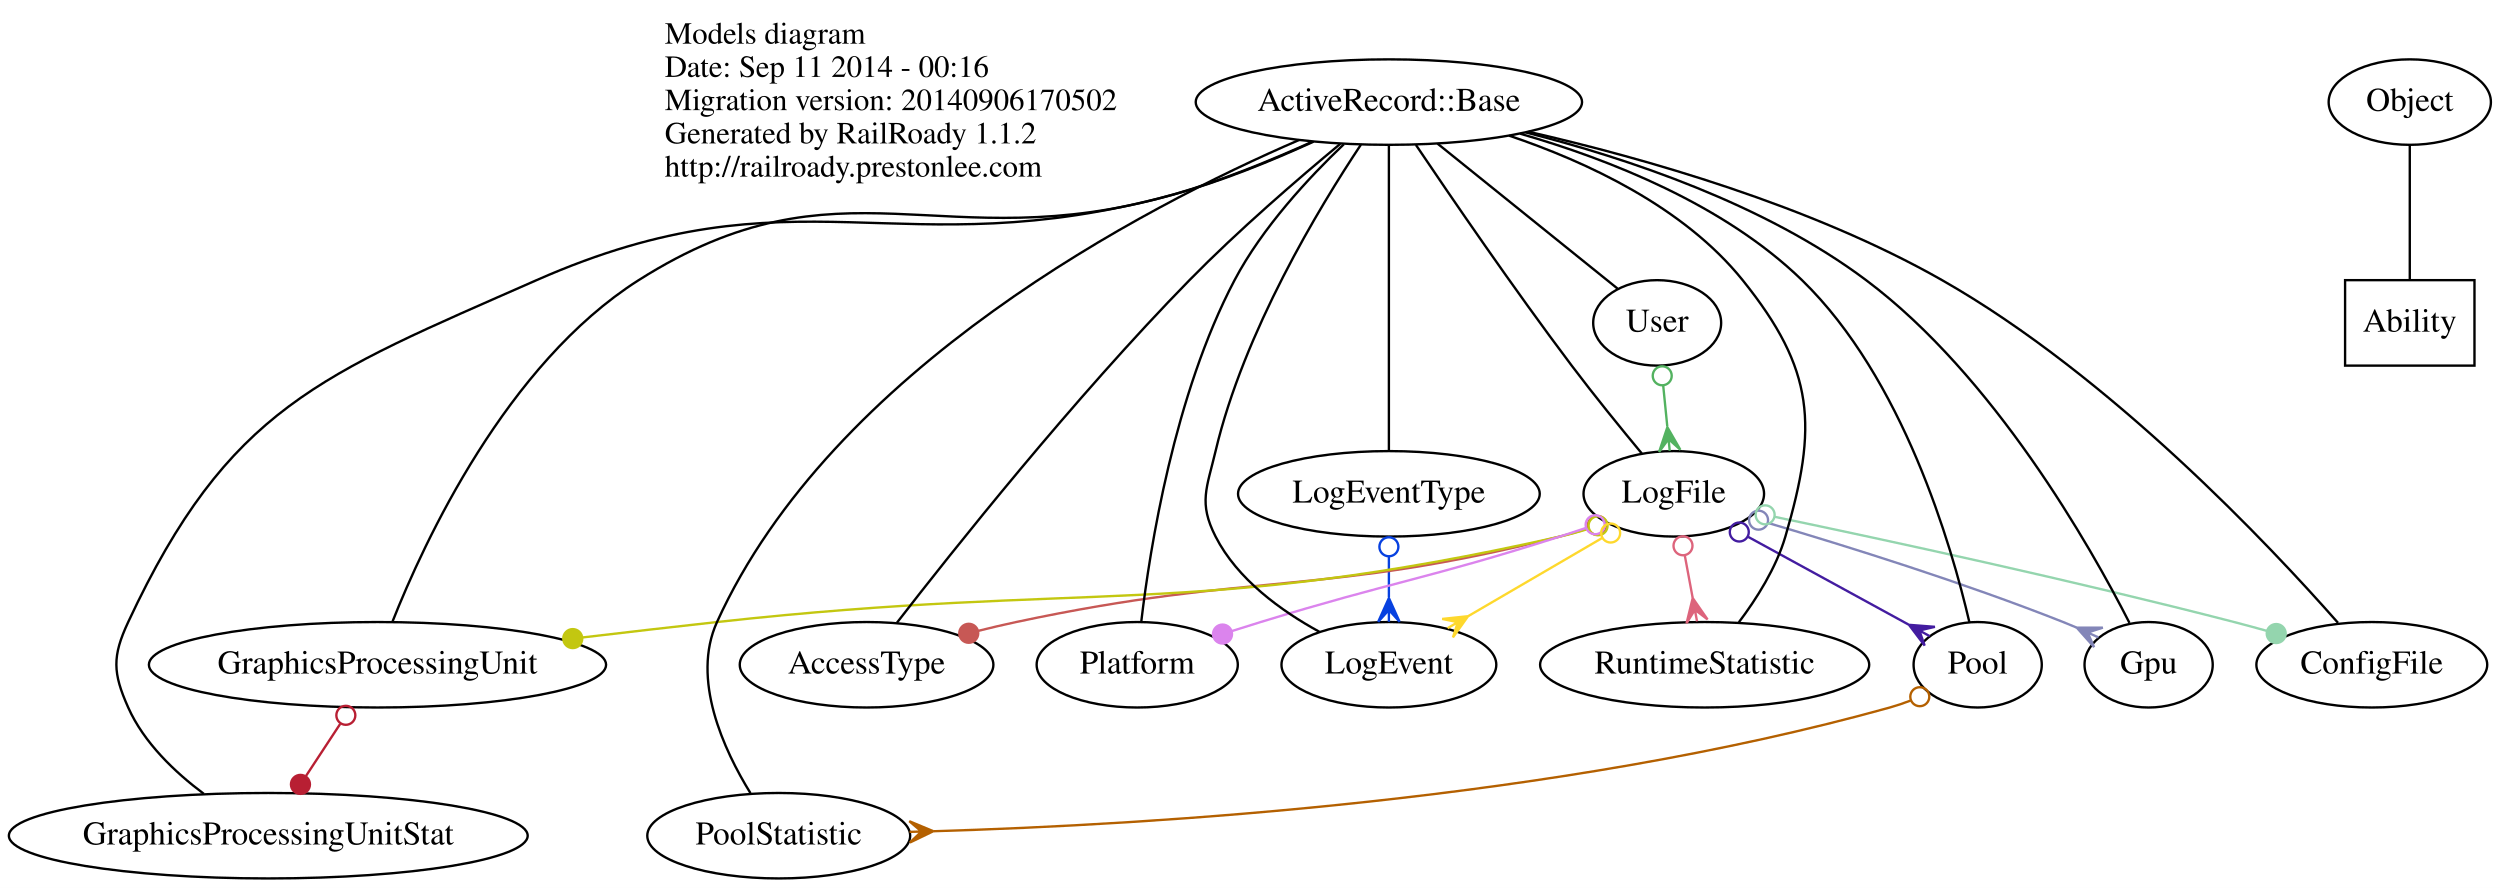
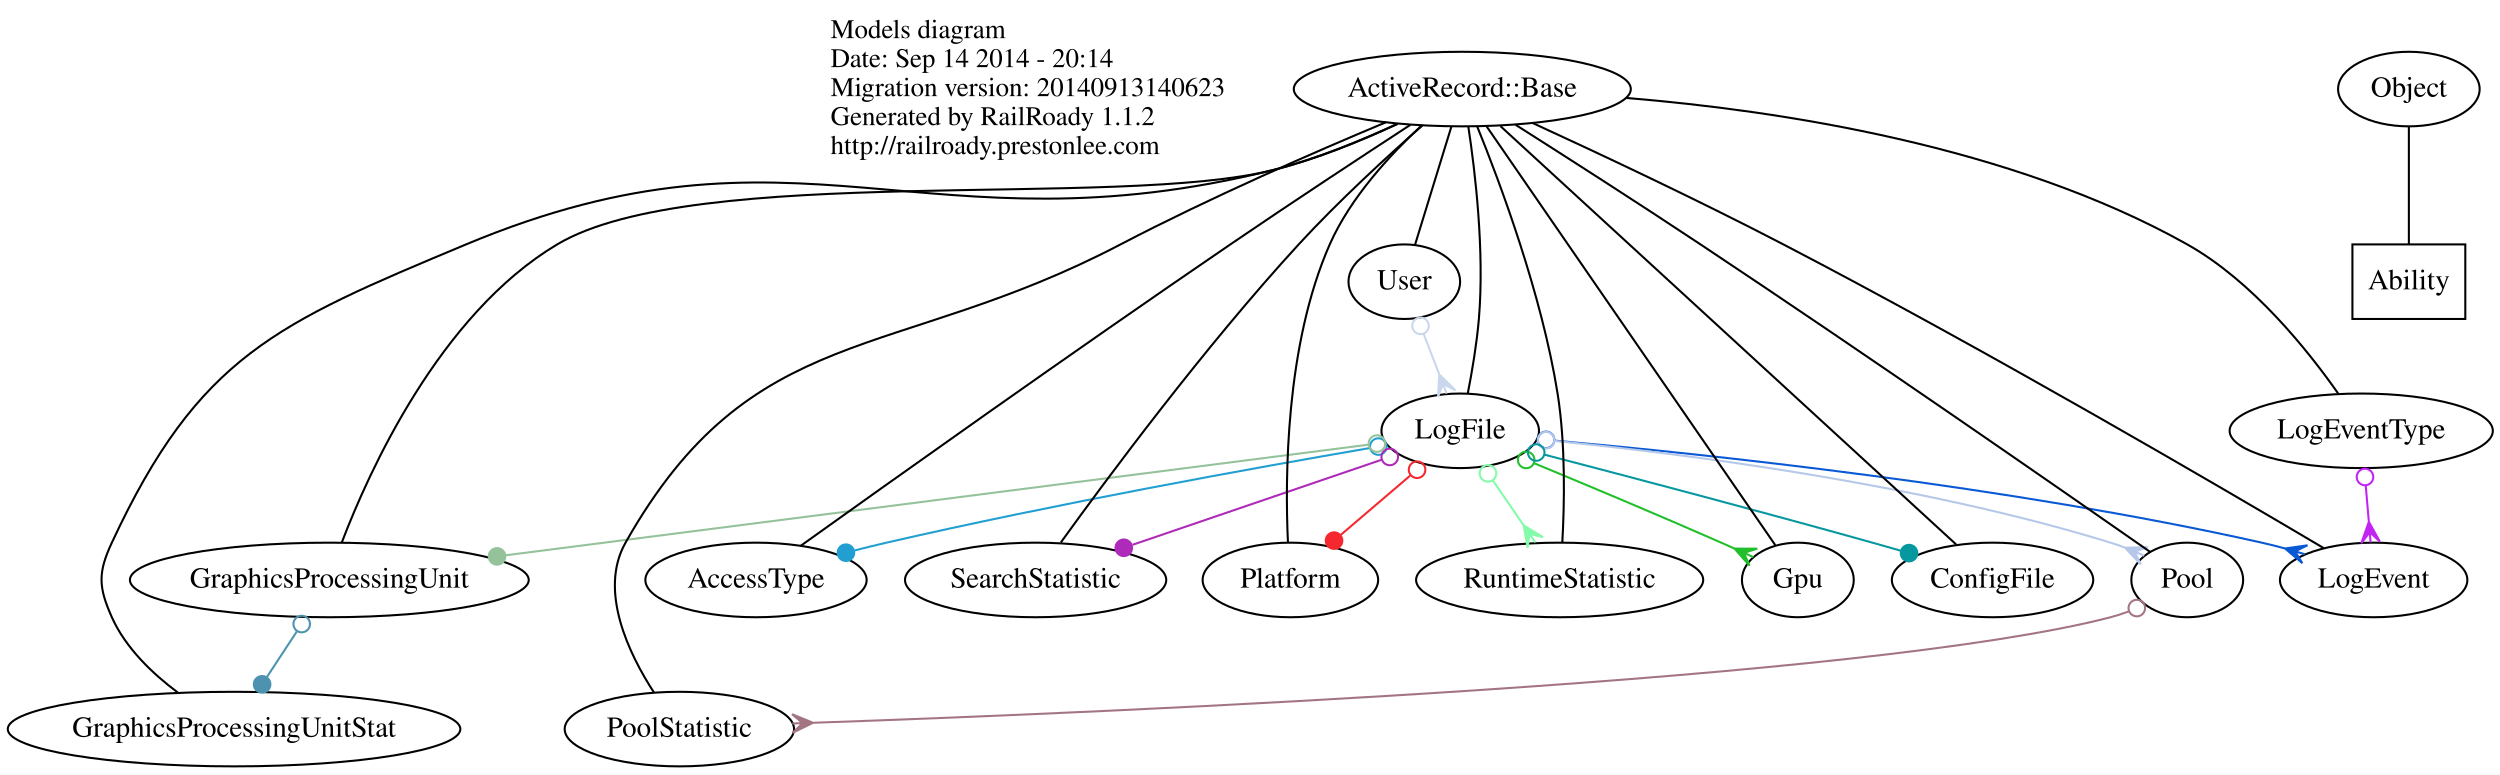
- <svg xmlns="http://www.w3.org/2000/svg" width="1053pt" height="374pt" viewBox="0.00 0.00 1053.00 374.00">
+ <svg xmlns="http://www.w3.org/2000/svg" width="1207pt" height="374pt" viewBox="0.00 0.00 1207.00 374.00">
  <g id="graph0" class="graph" transform="scale(1 1) rotate(0) translate(4 370)">
-     <polygon fill="white" stroke="none" points="-4,4 -4,-370 1049,-370 1049,4 -4,4" />
+     <polygon fill="white" stroke="none" points="-4,4 -4,-370 1203,-370 1203,4 -4,4" />
    <g id="node1" class="node">
-       <text text-anchor="start" x="276" y="-351.6" font-family="Times,serif" font-size="13.00">Models diagram</text>
-       <text text-anchor="start" x="276" y="-337.6" font-family="Times,serif" font-size="13.00">Date: Sep 11 2014 - 00:16</text>
-       <text text-anchor="start" x="276" y="-323.6" font-family="Times,serif" font-size="13.00">Migration version: 20140906170502</text>
-       <text text-anchor="start" x="276" y="-309.6" font-family="Times,serif" font-size="13.00">Generated by RailRoady 1.1.2</text>
-       <text text-anchor="start" x="276" y="-295.6" font-family="Times,serif" font-size="13.00">http://railroady.prestonlee.com</text>
+       <text text-anchor="start" x="397" y="-351.6" font-family="Times,serif" font-size="13.00">Models diagram</text>
+       <text text-anchor="start" x="397" y="-337.6" font-family="Times,serif" font-size="13.00">Date: Sep 14 2014 - 20:14</text>
+       <text text-anchor="start" x="397" y="-323.6" font-family="Times,serif" font-size="13.00">Migration version: 20140913140623</text>
+       <text text-anchor="start" x="397" y="-309.6" font-family="Times,serif" font-size="13.00">Generated by RailRoady 1.1.2</text>
+       <text text-anchor="start" x="397" y="-295.6" font-family="Times,serif" font-size="13.00">http://railroady.prestonlee.com</text>
    </g>
    <g id="node2" class="node">
      <ellipse fill="none" stroke="black" cx="361" cy="-90" rx="53.418" ry="18" />
      <text text-anchor="middle" x="361" y="-86.3" font-family="Times,serif" font-size="14.00">AccessType</text>
    </g>
    <g id="node3" class="node">
      <ellipse fill="none" stroke="black" cx="324" cy="-18" rx="55.368" ry="18" />
      <text text-anchor="middle" x="324" y="-14.3" font-family="Times,serif" font-size="14.00">PoolStatistic</text>
    </g>
    <g id="node4" class="node">
      <ellipse fill="none" stroke="black" cx="109" cy="-18" rx="109.261" ry="18" />
      <text text-anchor="middle" x="109" y="-14.3" font-family="Times,serif" font-size="14.00">GraphicsProcessingUnitStat</text>
    </g>
    <g id="node5" class="node">
+       <ellipse fill="none" stroke="black" cx="496" cy="-90" rx="63.067" ry="18" />
+       <text text-anchor="middle" x="496" y="-86.3" font-family="Times,serif" font-size="14.00">SearchStatistic</text>
+     </g>
+     <g id="node6" class="node">
      <ellipse fill="none" stroke="black" cx="155" cy="-90" rx="96.287" ry="18" />
      <text text-anchor="middle" x="155" y="-86.3" font-family="Times,serif" font-size="14.00">GraphicsProcessingUnit</text>
    </g>
-     <g id="edge4" class="edge">
-       <path fill="none" stroke="#b81f33" d="M139.298,-65.106C134.633,-58.007 129.522,-50.229 124.848,-43.116" />
-       <ellipse fill="none" stroke="#b81f33" cx="141.668" cy="-68.712" rx="4" ry="4" />
-       <ellipse fill="#b81f33" stroke="#b81f33" cx="122.549" cy="-39.618" rx="4" ry="4" />
-     </g>
-     <g id="node6" class="node">
-       <ellipse fill="none" stroke="black" cx="475" cy="-90" rx="42.37" ry="18" />
-       <text text-anchor="middle" x="475" y="-86.3" font-family="Times,serif" font-size="14.00">Platform</text>
+     <g id="edge5" class="edge">
+       <path fill="none" stroke="#4d93af" d="M139.298,-65.106C134.633,-58.007 129.522,-50.229 124.848,-43.116" />
+       <ellipse fill="none" stroke="#4d93af" cx="141.668" cy="-68.712" rx="4" ry="4" />
+       <ellipse fill="#4d93af" stroke="#4d93af" cx="122.549" cy="-39.618" rx="4" ry="4" />
    </g>
    <g id="node7" class="node">
-       <ellipse fill="none" stroke="black" cx="581" cy="-90" rx="45.244" ry="18" />
-       <text text-anchor="middle" x="581" y="-86.3" font-family="Times,serif" font-size="14.00">LogEvent</text>
+       <ellipse fill="none" stroke="black" cx="619" cy="-90" rx="42.37" ry="18" />
+       <text text-anchor="middle" x="619" y="-86.3" font-family="Times,serif" font-size="14.00">Platform</text>
    </g>
    <g id="node8" class="node">
-       <polygon fill="none" stroke="black" points="1038.25,-252 983.75,-252 983.75,-216 1038.25,-216 1038.25,-252" />
-       <text text-anchor="middle" x="1011" y="-230.3" font-family="Times,serif" font-size="14.00">Ability</text>
+       <ellipse fill="none" stroke="black" cx="1142" cy="-90" rx="45.244" ry="18" />
+       <text text-anchor="middle" x="1142" y="-86.3" font-family="Times,serif" font-size="14.00">LogEvent</text>
    </g>
    <g id="node9" class="node">
-       <ellipse fill="none" stroke="black" cx="714" cy="-90" rx="69.316" ry="18" />
-       <text text-anchor="middle" x="714" y="-86.3" font-family="Times,serif" font-size="14.00">RuntimeStatistic</text>
+       <polygon fill="none" stroke="black" points="1186.25,-252 1131.75,-252 1131.75,-216 1186.25,-216 1186.25,-252" />
+       <text text-anchor="middle" x="1159" y="-230.3" font-family="Times,serif" font-size="14.00">Ability</text>
    </g>
    <g id="node10" class="node">
-       <ellipse fill="none" stroke="black" cx="829" cy="-90" rx="27" ry="18" />
-       <text text-anchor="middle" x="829" y="-86.3" font-family="Times,serif" font-size="14.00">Pool</text>
-     </g>
-     <g id="edge10" class="edge">
-       <path fill="none" stroke="#b46000" d="M800.76,-74.933C797.847,-73.814 794.894,-72.806 792,-72 652.064,-33.011 480.969,-22.612 389.351,-19.898" />
-       <ellipse fill="none" stroke="#b46000" cx="804.617" cy="-76.549" rx="4" ry="4" />
-       <polygon fill="#b46000" stroke="#b46000" points="389.115,-19.892 379.242,-15.119 384.117,-19.755 379.119,-19.618 379.119,-19.618 379.119,-19.618 384.117,-19.755 378.995,-24.116 389.115,-19.892 389.115,-19.892" />
+       <ellipse fill="none" stroke="black" cx="749" cy="-90" rx="69.316" ry="18" />
+       <text text-anchor="middle" x="749" y="-86.3" font-family="Times,serif" font-size="14.00">RuntimeStatistic</text>
    </g>
    <g id="node11" class="node">
-       <ellipse fill="none" stroke="black" cx="581" cy="-162" rx="63.541" ry="18" />
-       <text text-anchor="middle" x="581" y="-158.3" font-family="Times,serif" font-size="14.00">LogEventType</text>
+       <ellipse fill="none" stroke="black" cx="1052" cy="-90" rx="27" ry="18" />
+       <text text-anchor="middle" x="1052" y="-86.3" font-family="Times,serif" font-size="14.00">Pool</text>
    </g>
-     <g id="edge12" class="edge">
-       <path fill="none" stroke="#0741e0" d="M581,-135.64C581,-130.063 581,-124.132 581,-118.476" />
-       <ellipse fill="none" stroke="#0741e0" cx="581" cy="-139.697" rx="4" ry="4" />
-       <polygon fill="#0741e0" stroke="#0741e0" points="581,-118.104 585.5,-108.104 581,-113.104 581,-108.104 581,-108.104 581,-108.104 581,-113.104 576.5,-108.104 581,-118.104 581,-118.104" />
+     <g id="edge11" class="edge">
+       <path fill="none" stroke="#a37582" d="M1023.79,-74.823C1020.87,-73.726 1017.91,-72.754 1015,-72 897.707,-41.597 537.236,-26.227 388.85,-21.055" />
+       <ellipse fill="none" stroke="#a37582" cx="1027.65" cy="-76.423" rx="4" ry="4" />
+       <polygon fill="#a37582" stroke="#a37582" points="388.533,-21.044 378.693,-16.202 383.536,-20.872 378.539,-20.7 378.539,-20.7 378.539,-20.7 383.536,-20.872 378.384,-25.197 388.533,-21.044 388.533,-21.044" />
    </g>
    <g id="node12" class="node">
-       <ellipse fill="none" stroke="black" cx="694" cy="-234" rx="26.949" ry="18" />
-       <text text-anchor="middle" x="694" y="-230.3" font-family="Times,serif" font-size="14.00">User</text>
+       <ellipse fill="none" stroke="black" cx="1136" cy="-162" rx="63.541" ry="18" />
+       <text text-anchor="middle" x="1136" y="-158.3" font-family="Times,serif" font-size="14.00">LogEventType</text>
+     </g>
+     <g id="edge13" class="edge">
+       <path fill="none" stroke="#c224f3" d="M1138.17,-135.64C1138.65,-130.063 1139.16,-124.132 1139.64,-118.476" />
+       <ellipse fill="none" stroke="#c224f3" cx="1137.82" cy="-139.711" rx="4" ry="4" />
+       <polygon fill="#c224f3" stroke="#c224f3" points="1139.68,-118.068 1145.02,-108.489 1140.11,-113.086 1140.53,-108.104 1140.53,-108.104 1140.53,-108.104 1140.11,-113.086 1136.05,-107.72 1139.68,-118.068 1139.68,-118.068" />
    </g>
    <g id="node13" class="node">
+       <ellipse fill="none" stroke="black" cx="674" cy="-234" rx="26.949" ry="18" />
+       <text text-anchor="middle" x="674" y="-230.3" font-family="Times,serif" font-size="14.00">User</text>
+     </g>
+     <g id="node14" class="node">
      <ellipse fill="none" stroke="black" cx="701" cy="-162" rx="38.021" ry="18" />
      <text text-anchor="middle" x="701" y="-158.3" font-family="Times,serif" font-size="14.00">LogFile</text>
    </g>
+     <g id="edge15" class="edge">
+       <path fill="none" stroke="#c8d7ec" d="M683.343,-208.778C685.747,-202.544 688.347,-195.805 690.793,-189.463" />
+       <ellipse fill="none" stroke="#c8d7ec" cx="681.838" cy="-212.679" rx="4" ry="4" />
+       <polygon fill="#c8d7ec" stroke="#c8d7ec" points="690.861,-189.286 698.658,-181.576 692.66,-184.621 694.46,-179.956 694.46,-179.956 694.46,-179.956 692.66,-184.621 690.261,-178.337 690.861,-189.286 690.861,-189.286" />
+     </g>
+     <g id="edge17" class="edge">
+       <path fill="none" stroke="#219fd1" d="M657.31,-153.678C602.547,-144.262 505.919,-126.862 424,-108 419.001,-106.849 413.799,-105.573 408.623,-104.253" />
+       <ellipse fill="none" stroke="#219fd1" cx="661.462" cy="-154.389" rx="4" ry="4" />
+       <ellipse fill="#219fd1" stroke="#219fd1" cx="404.415" cy="-103.159" rx="4" ry="4" />
+     </g>
+     <g id="edge25" class="edge">
+       <path fill="none" stroke="#ae2ab8" d="M662.795,-147.954C628.844,-136.361 579.109,-119.379 542.784,-106.975" />
+       <ellipse fill="none" stroke="#ae2ab8" cx="666.966" cy="-149.379" rx="4" ry="4" />
+       <ellipse fill="#ae2ab8" stroke="#ae2ab8" cx="538.57" cy="-105.536" rx="4" ry="4" />
+     </g>
+     <g id="edge23" class="edge">
+       <path fill="none" stroke="#94c29a" d="M656.69,-155.319C565.948,-143.686 357.633,-116.979 239.964,-101.893" />
+       <ellipse fill="none" stroke="#94c29a" cx="660.785" cy="-155.844" rx="4" ry="4" />
+       <ellipse fill="#94c29a" stroke="#94c29a" cx="235.966" cy="-101.38" rx="4" ry="4" />
+     </g>
+     <g id="edge19" class="edge">
+       <path fill="none" stroke="#f5282f" d="M676.819,-140.358C666.271,-131.354 653.927,-120.816 643.36,-111.795" />
+       <ellipse fill="none" stroke="#f5282f" cx="680.165" cy="-143.214" rx="4" ry="4" />
+       <ellipse fill="#f5282f" stroke="#f5282f" cx="640.083" cy="-108.998" rx="4" ry="4" />
+     </g>
+     <g id="edge24" class="edge">
+       <path fill="none" stroke="#0958d4" d="M746.543,-157.275C819.344,-150.76 966.142,-135.32 1088,-108 1091.62,-107.189 1095.34,-106.248 1099.06,-105.233" />
+       <ellipse fill="none" stroke="#0958d4" cx="742.445" cy="-157.637" rx="4" ry="4" />
+       <polygon fill="#0958d4" stroke="#0958d4" points="1099.22,-105.187 1110.07,-106.734 1104.02,-103.799 1108.83,-102.411 1108.83,-102.411 1108.83,-102.411 1104.02,-103.799 1107.58,-98.088 1099.22,-105.187 1099.22,-105.187" />
+     </g>
+     <g id="edge21" class="edge">
+       <path fill="none" stroke="#84fba8" d="M716.787,-137.978C721.478,-131.136 726.647,-123.599 731.444,-116.603" />
+       <ellipse fill="none" stroke="#84fba8" cx="714.395" cy="-141.466" rx="4" ry="4" />
+       <polygon fill="#84fba8" stroke="#84fba8" points="731.603,-116.371 740.969,-110.669 734.43,-112.248 737.258,-108.124 737.258,-108.124 737.258,-108.124 734.43,-112.248 733.547,-105.579 731.603,-116.371 731.603,-116.371" />
+     </g>
+     <g id="edge22" class="edge">
+       <path fill="none" stroke="#b6c8e9" d="M746.486,-157.113C808.349,-150.977 921.965,-136.673 1015,-108 1017.28,-107.297 1019.6,-106.484 1021.92,-105.603" />
+       <ellipse fill="none" stroke="#b6c8e9" cx="742.455" cy="-157.504" rx="4" ry="4" />
+       <polygon fill="#b6c8e9" stroke="#b6c8e9" points="1022.02,-105.558 1032.98,-105.846 1026.63,-103.627 1031.24,-101.695 1031.24,-101.695 1031.24,-101.695 1026.63,-103.627 1029.51,-97.545 1022.02,-105.558 1022.02,-105.558" />
+     </g>
+     <g id="node15" class="node">
+       <ellipse fill="none" stroke="black" cx="864" cy="-90" rx="27" ry="18" />
+       <text text-anchor="middle" x="864" y="-86.3" font-family="Times,serif" font-size="14.00">Gpu</text>
+     </g>
+     <g id="edge20" class="edge">
+       <path fill="none" stroke="#22bf2c" d="M736.672,-146.358C761.974,-135.884 796.684,-121.336 827,-108 829.05,-107.098 831.16,-106.159 833.283,-105.206" />
+       <ellipse fill="none" stroke="#22bf2c" cx="732.833" cy="-147.944" rx="4" ry="4" />
+       <polygon fill="#22bf2c" stroke="#22bf2c" points="833.426,-105.141 844.392,-105.104 837.979,-103.074 842.532,-101.007 842.532,-101.007 842.532,-101.007 837.979,-103.074 840.672,-96.909 833.426,-105.141 833.426,-105.141" />
+     </g>
+     <g id="node16" class="node">
+       <ellipse fill="none" stroke="black" cx="958" cy="-90" rx="48.618" ry="18" />
+       <text text-anchor="middle" x="958" y="-86.3" font-family="Times,serif" font-size="14.00">ConfigFile</text>
+     </g>
+     <g id="edge18" class="edge">
+       <path fill="none" stroke="#06979f" d="M741.804,-150.449C782.086,-139.959 845.4,-123.27 900,-108 904.467,-106.751 909.12,-105.426 913.763,-104.089" />
+       <ellipse fill="none" stroke="#06979f" cx="737.688" cy="-151.52" rx="4" ry="4" />
+       <ellipse fill="#06979f" stroke="#06979f" cx="917.689" cy="-102.952" rx="4" ry="4" />
+     </g>
+     <g id="node17" class="node">
+       <ellipse fill="none" stroke="black" cx="702" cy="-327" rx="81.365" ry="18" />
+       <text text-anchor="middle" x="702" y="-323.3" font-family="Times,serif" font-size="14.00">ActiveRecord::Base</text>
+     </g>
+     <g id="edge1" class="edge">
+       <path fill="none" stroke="black" d="M676.951,-309.746C654.162,-294.888 619.655,-272.215 590,-252 513.1,-199.579 423.107,-135.493 382.641,-106.528" />
+     </g>
+     <g id="edge2" class="edge">
+       <path fill="none" stroke="black" d="M665.024,-310.928C631.18,-296.78 579.98,-274.482 537,-252 427.112,-194.521 359.001,-215.972 298,-108 284.856,-84.735 299.69,-54.22 311.745,-35.639" />
+     </g>
+     <g id="edge3" class="edge">
+       <path fill="none" stroke="black" d="M670.8,-310.197C653.596,-302.201 631.602,-293.125 611,-288 442.078,-245.979 381.601,-319.139 221,-252 129.33,-213.677 91.911,-198.086 50,-108 43.251,-93.493 43.484,-86.613 50,-72 56.617,-57.161 69.669,-44.741 81.819,-35.663" />
+     </g>
+     <g id="edge4" class="edge">
+       <path fill="none" stroke="black" d="M682.72,-309.412C666.232,-294.889 642.196,-272.898 623,-252 577.482,-202.447 529.952,-138.308 508.19,-108.129" />
+     </g>
+     <g id="edge6" class="edge">
+       <path fill="none" stroke="black" d="M670.776,-310.293C653.565,-302.324 631.572,-293.245 611,-288 536.092,-268.903 331.402,-291.582 265,-252 208.152,-218.113 173.979,-142.089 161.002,-108.048" />
+     </g>
+     <g id="edge7" class="edge">
+       <path fill="none" stroke="black" d="M682.247,-309.322C667.414,-295.569 648.005,-274.691 638,-252 616.54,-203.326 616.411,-138.768 617.813,-108.309" />
+     </g>
+     <g id="edge8" class="edge">
+       <path fill="none" stroke="black" d="M735.891,-310.637C767.515,-296.109 815.867,-273.405 857,-252 955.302,-200.845 1069.21,-134.207 1117.91,-105.354" />
+     </g>
+     <g id="edge10" class="edge">
+       <path fill="none" stroke="black" d="M709.219,-308.871C720.124,-281.996 740.337,-228.026 748,-180 751.944,-155.28 751.297,-126.206 750.29,-108.188" />
+     </g>
+     <g id="edge12" class="edge">
+       <path fill="none" stroke="black" d="M727.716,-309.751C751.113,-294.897 786.542,-272.227 817,-252 898.778,-197.692 995.025,-130.806 1034.14,-103.499" />
+     </g>
    <g id="edge14" class="edge">
-       <path fill="none" stroke="#53b260" d="M696.536,-207.64C697.094,-202.063 697.687,-196.132 698.252,-190.476" />
-       <ellipse fill="none" stroke="#53b260" cx="696.128" cy="-211.716" rx="4" ry="4" />
-       <polygon fill="#53b260" stroke="#53b260" points="698.294,-190.055 703.767,-180.552 698.792,-185.08 699.29,-180.104 699.29,-180.104 699.29,-180.104 698.792,-185.08 694.812,-179.657 698.294,-190.055 698.294,-190.055" />
+       <path fill="none" stroke="black" d="M781.103,-322.708C855.305,-316.628 967.234,-299.562 1052,-252 1083.68,-234.222 1110.52,-200.484 1124.85,-180.04" />
    </g>
    <g id="edge16" class="edge">
-       <path fill="none" stroke="#c75855" d="M664.972,-147.441C660.965,-146.172 656.917,-144.992 653,-144 553.128,-118.695 524.77,-129.452 424,-108 418.789,-106.891 413.366,-105.615 407.985,-104.272" />
-       <ellipse fill="none" stroke="#c75855" cx="668.788" cy="-148.706" rx="4" ry="4" />
-       <ellipse fill="#c75855" stroke="#c75855" cx="404.036" cy="-103.26" rx="4" ry="4" />
+       <path fill="none" stroke="black" d="M696.733,-308.884C691.696,-292.511 684.146,-267.975 679.148,-251.732" />
    </g>
-     <g id="edge22" class="edge">
-       <path fill="none" stroke="#c3c710" d="M665.185,-147.272C661.115,-146.025 656.995,-144.896 653,-144 498.26,-109.28 455.634,-125.361 298,-108 279.626,-105.976 259.937,-103.704 241.225,-101.494" />
-       <ellipse fill="none" stroke="#c3c710" cx="669.1" cy="-148.548" rx="4" ry="4" />
-       <ellipse fill="#c3c710" stroke="#c3c710" cx="237.244" cy="-101.023" rx="4" ry="4" />
+     <g id="edge26" class="edge">
+       <path fill="none" stroke="black" d="M704.912,-308.842C708.204,-287.192 712.767,-248.818 710,-216 708.981,-203.91 706.676,-190.431 704.654,-180.092" />
    </g>
-     <g id="edge18" class="edge">
-       <path fill="none" stroke="#db84ed" d="M664.063,-147.659C660.336,-146.391 656.6,-145.151 653,-144 597.524,-126.27 582.689,-125.052 527,-108 523.071,-106.797 518.984,-105.515 514.906,-104.215" />
-       <ellipse fill="none" stroke="#db84ed" cx="667.871" cy="-148.975" rx="4" ry="4" />
-       <ellipse fill="#db84ed" stroke="#db84ed" cx="510.925" cy="-102.934" rx="4" ry="4" />
+     <g id="edge27" class="edge">
+       <path fill="none" stroke="black" d="M713.651,-309.099C743.759,-265.424 823.836,-149.262 853.097,-106.815" />
    </g>
-     <g id="edge23" class="edge">
-       <path fill="none" stroke="#fed82d" d="M670.75,-143.354C653.631,-133.368 632.185,-120.858 614.55,-110.571" />
-       <ellipse fill="none" stroke="#fed82d" cx="674.408" cy="-145.488" rx="4" ry="4" />
-       <polygon fill="#fed82d" stroke="#fed82d" points="614.356,-110.458 607.986,-101.532 610.037,-107.939 605.719,-105.419 605.719,-105.419 605.719,-105.419 610.037,-107.939 603.451,-109.306 614.356,-110.458 614.356,-110.458" />
+     <g id="edge28" class="edge">
+       <path fill="none" stroke="black" d="M720.411,-309.099C767.874,-265.53 893.922,-149.822 940.436,-107.124" />
    </g>
-     <g id="edge20" class="edge">
-       <path fill="none" stroke="#dd647c" d="M705.645,-135.987C706.711,-130.249 707.849,-124.121 708.931,-118.293" />
-       <ellipse fill="none" stroke="#dd647c" cx="704.877" cy="-140.122" rx="4" ry="4" />
-       <polygon fill="#dd647c" stroke="#dd647c" points="708.966,-118.107 715.216,-109.097 709.879,-113.191 710.792,-108.275 710.792,-108.275 710.792,-108.275 709.879,-113.191 706.367,-107.454 708.966,-118.107 708.966,-118.107" />
-     </g>
-     <g id="edge21" class="edge">
-       <path fill="none" stroke="#431ca0" d="M732.191,-143.943C752.788,-132.679 779.599,-118.016 799.782,-106.978" />
-       <ellipse fill="none" stroke="#431ca0" cx="728.585" cy="-145.914" rx="4" ry="4" />
-       <polygon fill="#431ca0" stroke="#431ca0" points="800.048,-106.833 810.981,-105.983 804.435,-104.434 808.822,-102.035 808.822,-102.035 808.822,-102.035 804.435,-104.434 806.663,-98.087 800.048,-106.833 800.048,-106.833" />
-     </g>
-     <g id="node14" class="node">
-       <ellipse fill="none" stroke="black" cx="901" cy="-90" rx="27" ry="18" />
-       <text text-anchor="middle" x="901" y="-86.3" font-family="Times,serif" font-size="14.00">Gpu</text>
-     </g>
-     <g id="edge19" class="edge">
-       <path fill="none" stroke="#8386b8" d="M740.618,-149.756C774.15,-139.87 823.273,-124.515 865,-108 866.832,-107.275 868.702,-106.501 870.579,-105.697" />
-       <ellipse fill="none" stroke="#8386b8" cx="736.705" cy="-150.902" rx="4" ry="4" />
-       <polygon fill="#8386b8" stroke="#8386b8" points="870.754,-105.619 881.72,-105.634 875.316,-103.573 879.879,-101.528 879.879,-101.528 879.879,-101.528 875.316,-103.573 878.038,-97.421 870.754,-105.619 870.754,-105.619" />
-     </g>
-     <g id="node15" class="node">
-       <ellipse fill="none" stroke="black" cx="995" cy="-90" rx="48.618" ry="18" />
-       <text text-anchor="middle" x="995" y="-86.3" font-family="Times,serif" font-size="14.00">ConfigFile</text>
-     </g>
-     <g id="edge17" class="edge">
-       <path fill="none" stroke="#94d5ae" d="M743.462,-152.322C790.86,-142.437 869.743,-125.39 937,-108 941.491,-106.839 946.16,-105.572 950.812,-104.27" />
-       <ellipse fill="none" stroke="#94d5ae" cx="739.477" cy="-153.151" rx="4" ry="4" />
-       <ellipse fill="#94d5ae" stroke="#94d5ae" cx="954.742" cy="-103.153" rx="4" ry="4" />
-     </g>
-     <g id="node16" class="node">
-       <ellipse fill="none" stroke="black" cx="581" cy="-327" rx="81.365" ry="18" />
-       <text text-anchor="middle" x="581" y="-323.3" font-family="Times,serif" font-size="14.00">ActiveRecord::Base</text>
-     </g>
-     <g id="edge1" class="edge">
-       <path fill="none" stroke="black" d="M560.562,-309.446C543.07,-294.944 517.535,-272.966 497,-252 448.356,-202.335 397.003,-137.706 373.758,-107.682" />
-     </g>
-     <g id="edge2" class="edge">
-       <path fill="none" stroke="black" d="M543.219,-311.059C477.988,-282.858 346.568,-214.851 298,-108 287.076,-83.967 300.819,-54.2 312.107,-35.91" />
-     </g>
-     <g id="edge3" class="edge">
-       <path fill="none" stroke="black" d="M549.294,-310.346C532.127,-302.494 510.326,-293.506 490,-288 374,-256.576 331.966,-300.486 222,-252 130.776,-211.778 92.184,-198.334 50,-108 43.23,-93.503 43.484,-86.613 50,-72 56.617,-57.161 69.669,-44.741 81.819,-35.663" />
-     </g>
-     <g id="edge5" class="edge">
-       <path fill="none" stroke="black" d="M548.817,-310.362C531.699,-302.612 510.09,-293.714 490,-288 392.592,-260.294 350.531,-306.226 265,-252 209.248,-216.654 174.607,-141.741 161.264,-108.047" />
-     </g>
-     <g id="edge6" class="edge">
-       <path fill="none" stroke="black" d="M562.057,-309.272C547.412,-295.336 527.72,-274.237 516,-252 490.583,-203.774 480.348,-139.002 476.732,-108.401" />
-     </g>
-     <g id="edge7" class="edge">
-       <path fill="none" stroke="black" d="M569.198,-309.038C551.747,-282.813 519.85,-230.197 508,-180 504.324,-164.428 500.734,-158.255 508,-144 517.175,-126 535.64,-112.683 551.702,-103.9" />
+     <g id="node18" class="node">
+       <ellipse fill="none" stroke="black" cx="1159" cy="-327" rx="34.171" ry="18" />
+       <text text-anchor="middle" x="1159" y="-323.3" font-family="Times,serif" font-size="14.00">Object</text>
    </g>
    <g id="edge9" class="edge">
-       <path fill="none" stroke="black" d="M631.579,-312.883C664.27,-301.857 705.199,-282.832 730,-252 760.5,-214.082 761.691,-190.697 748,-144 744.125,-130.782 735.828,-117.736 728.4,-107.895" />
-     </g>
-     <g id="edge11" class="edge">
-       <path fill="none" stroke="black" d="M636.306,-313.684C673.79,-302.882 722.275,-283.798 755,-252 797.581,-210.625 818.017,-140.127 825.497,-107.935" />
-     </g>
-     <g id="edge13" class="edge">
-       <path fill="none" stroke="black" d="M581,-308.864C581,-277.64 581,-211.812 581,-180.397" />
-     </g>
-     <g id="edge15" class="edge">
-       <path fill="none" stroke="black" d="M601.463,-309.521C623.215,-292.004 657.196,-264.639 677.363,-248.398" />
-     </g>
-     <g id="edge24" class="edge">
-       <path fill="none" stroke="black" d="M592.376,-308.963C607.09,-287.113 633.717,-248.198 658,-216 667.56,-203.323 678.894,-189.396 687.524,-179.001" />
-     </g>
-     <g id="edge25" class="edge">
-       <path fill="none" stroke="black" d="M638.603,-314.238C681.324,-303.392 739.312,-284.018 782,-252 835.943,-211.541 876.468,-139.943 892.933,-107.637" />
-     </g>
-     <g id="edge26" class="edge">
-       <path fill="none" stroke="black" d="M639.789,-314.525C688.651,-303.343 758.849,-283.376 814,-252 884.916,-211.655 952.294,-139.999 980.771,-107.657" />
-     </g>
-     <g id="node17" class="node">
-       <ellipse fill="none" stroke="black" cx="1011" cy="-327" rx="34.171" ry="18" />
-       <text text-anchor="middle" x="1011" y="-323.3" font-family="Times,serif" font-size="14.00">Object</text>
-     </g>
-     <g id="edge8" class="edge">
-       <path fill="none" stroke="black" d="M1011,-308.884C1011,-292.614 1011,-268.284 1011,-252.04" />
+       <path fill="none" stroke="black" d="M1159,-308.884C1159,-292.614 1159,-268.284 1159,-252.04" />
    </g>
  </g>
</svg>
